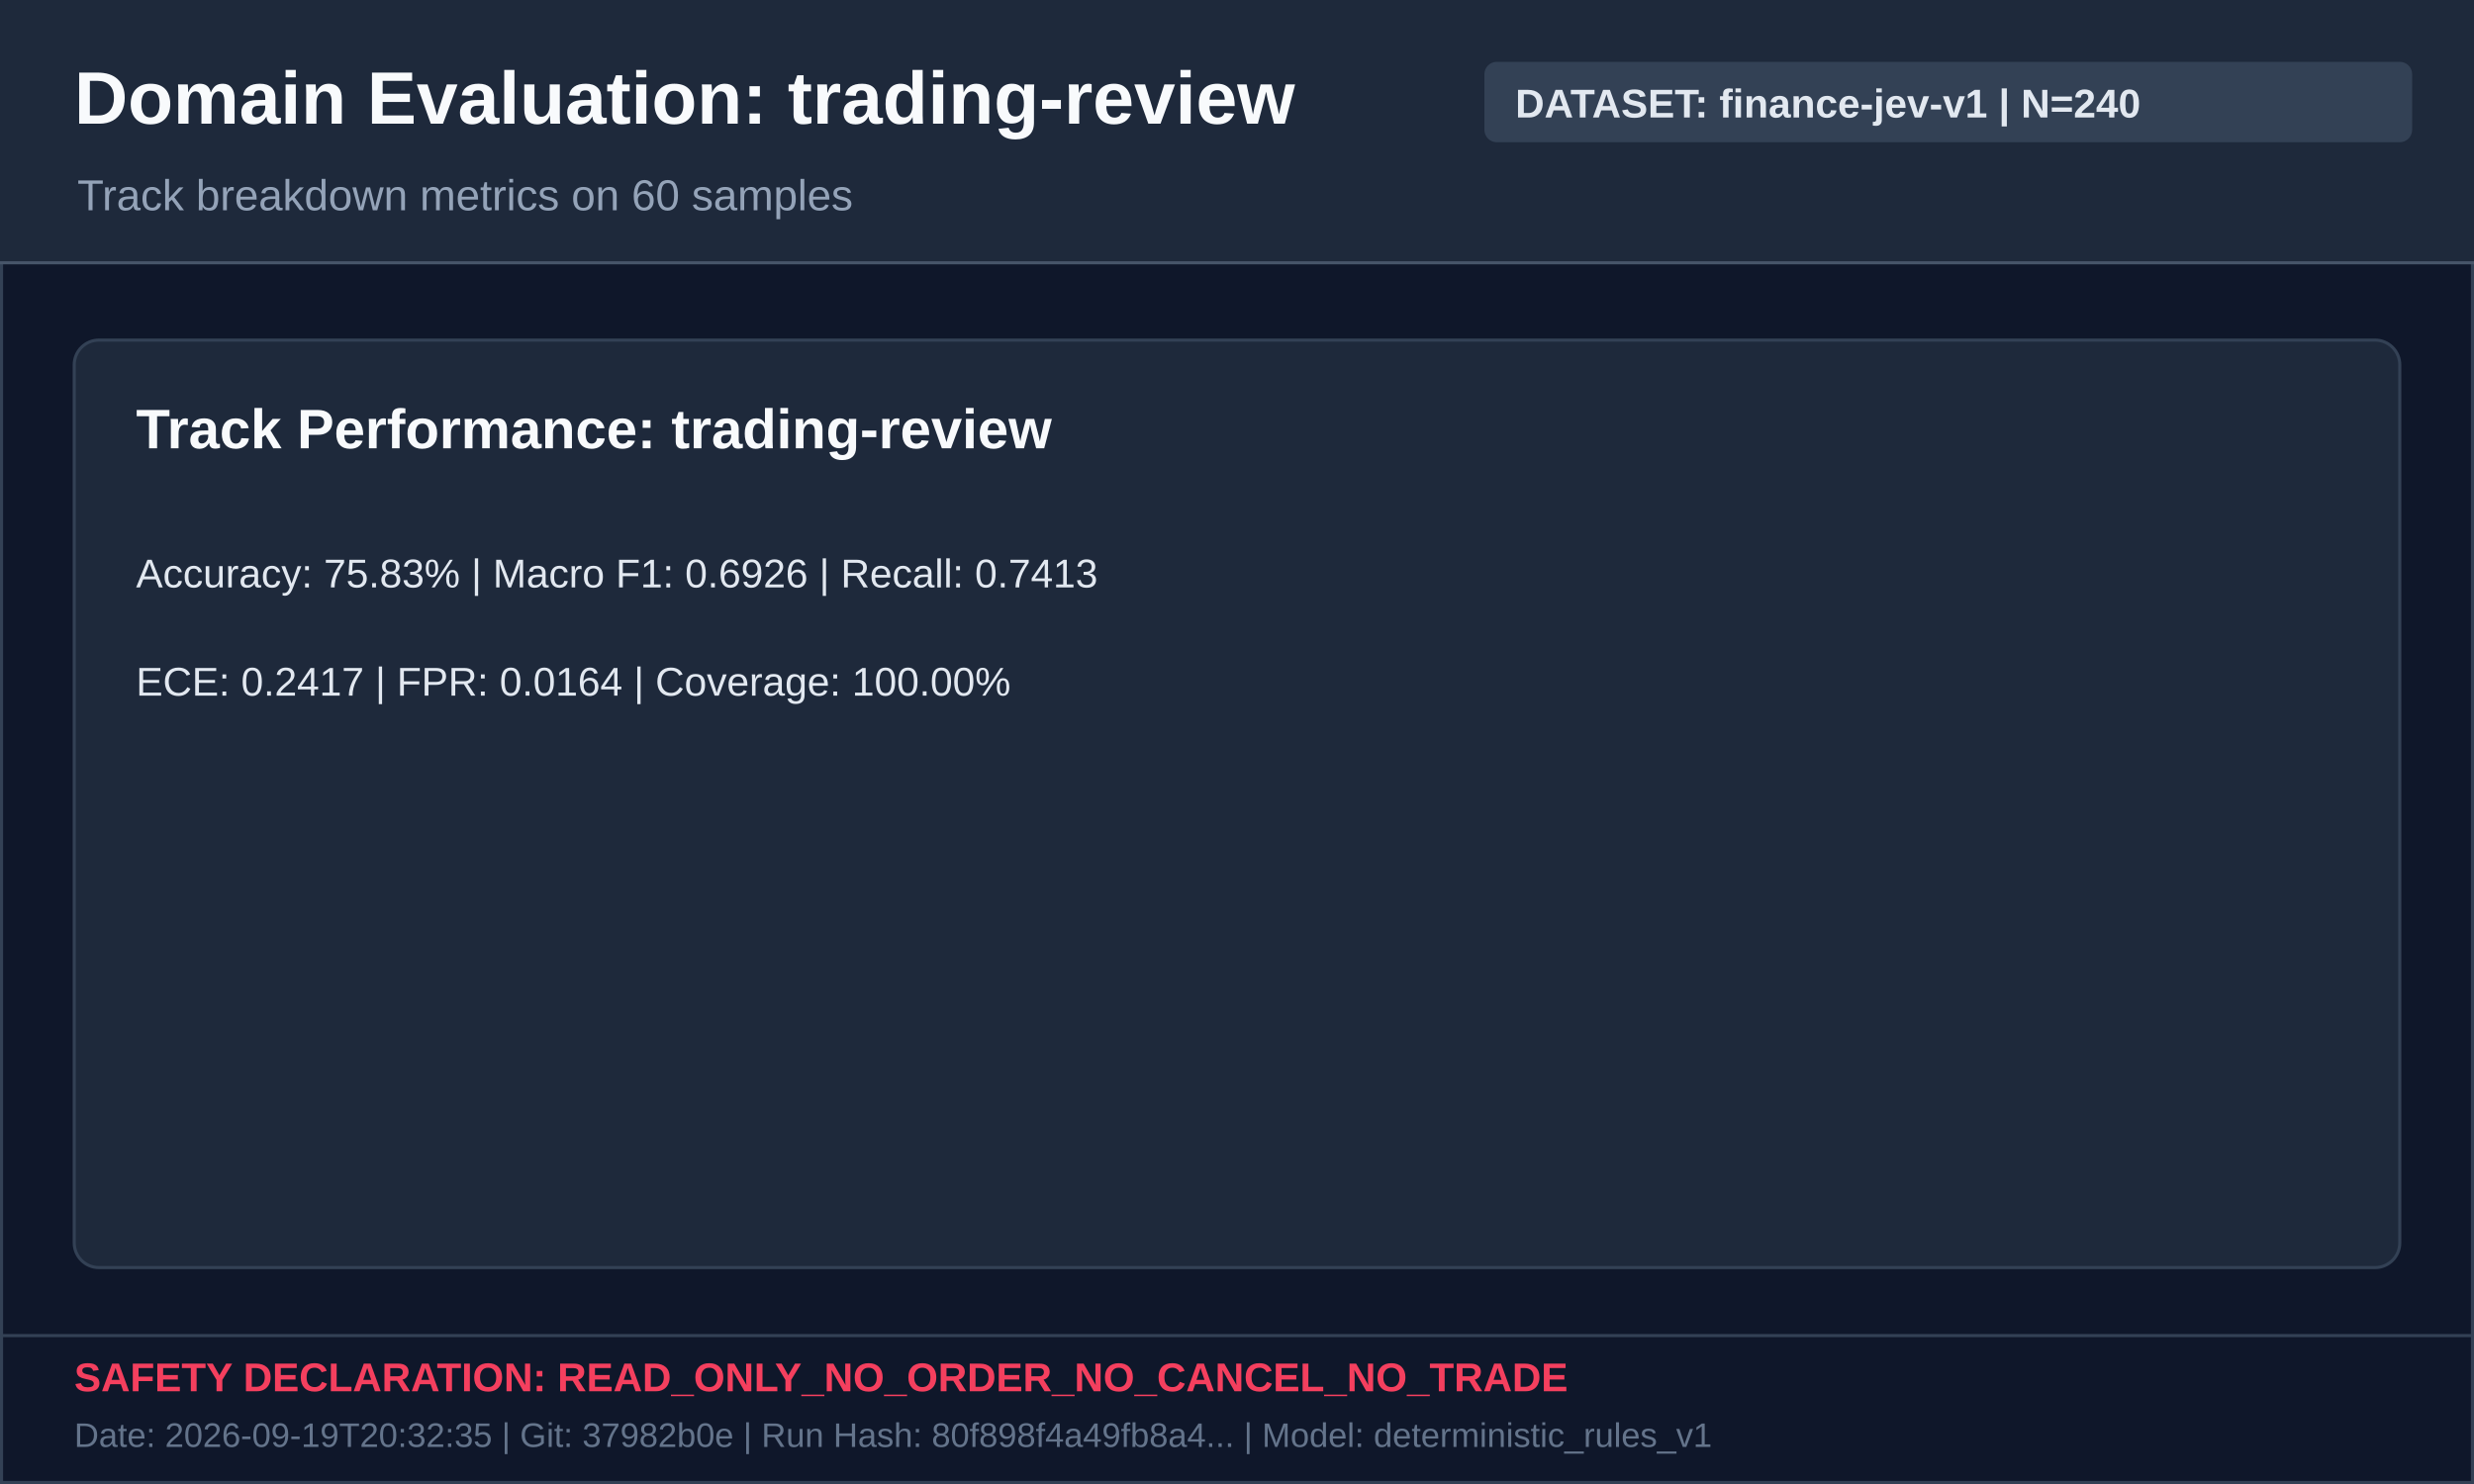
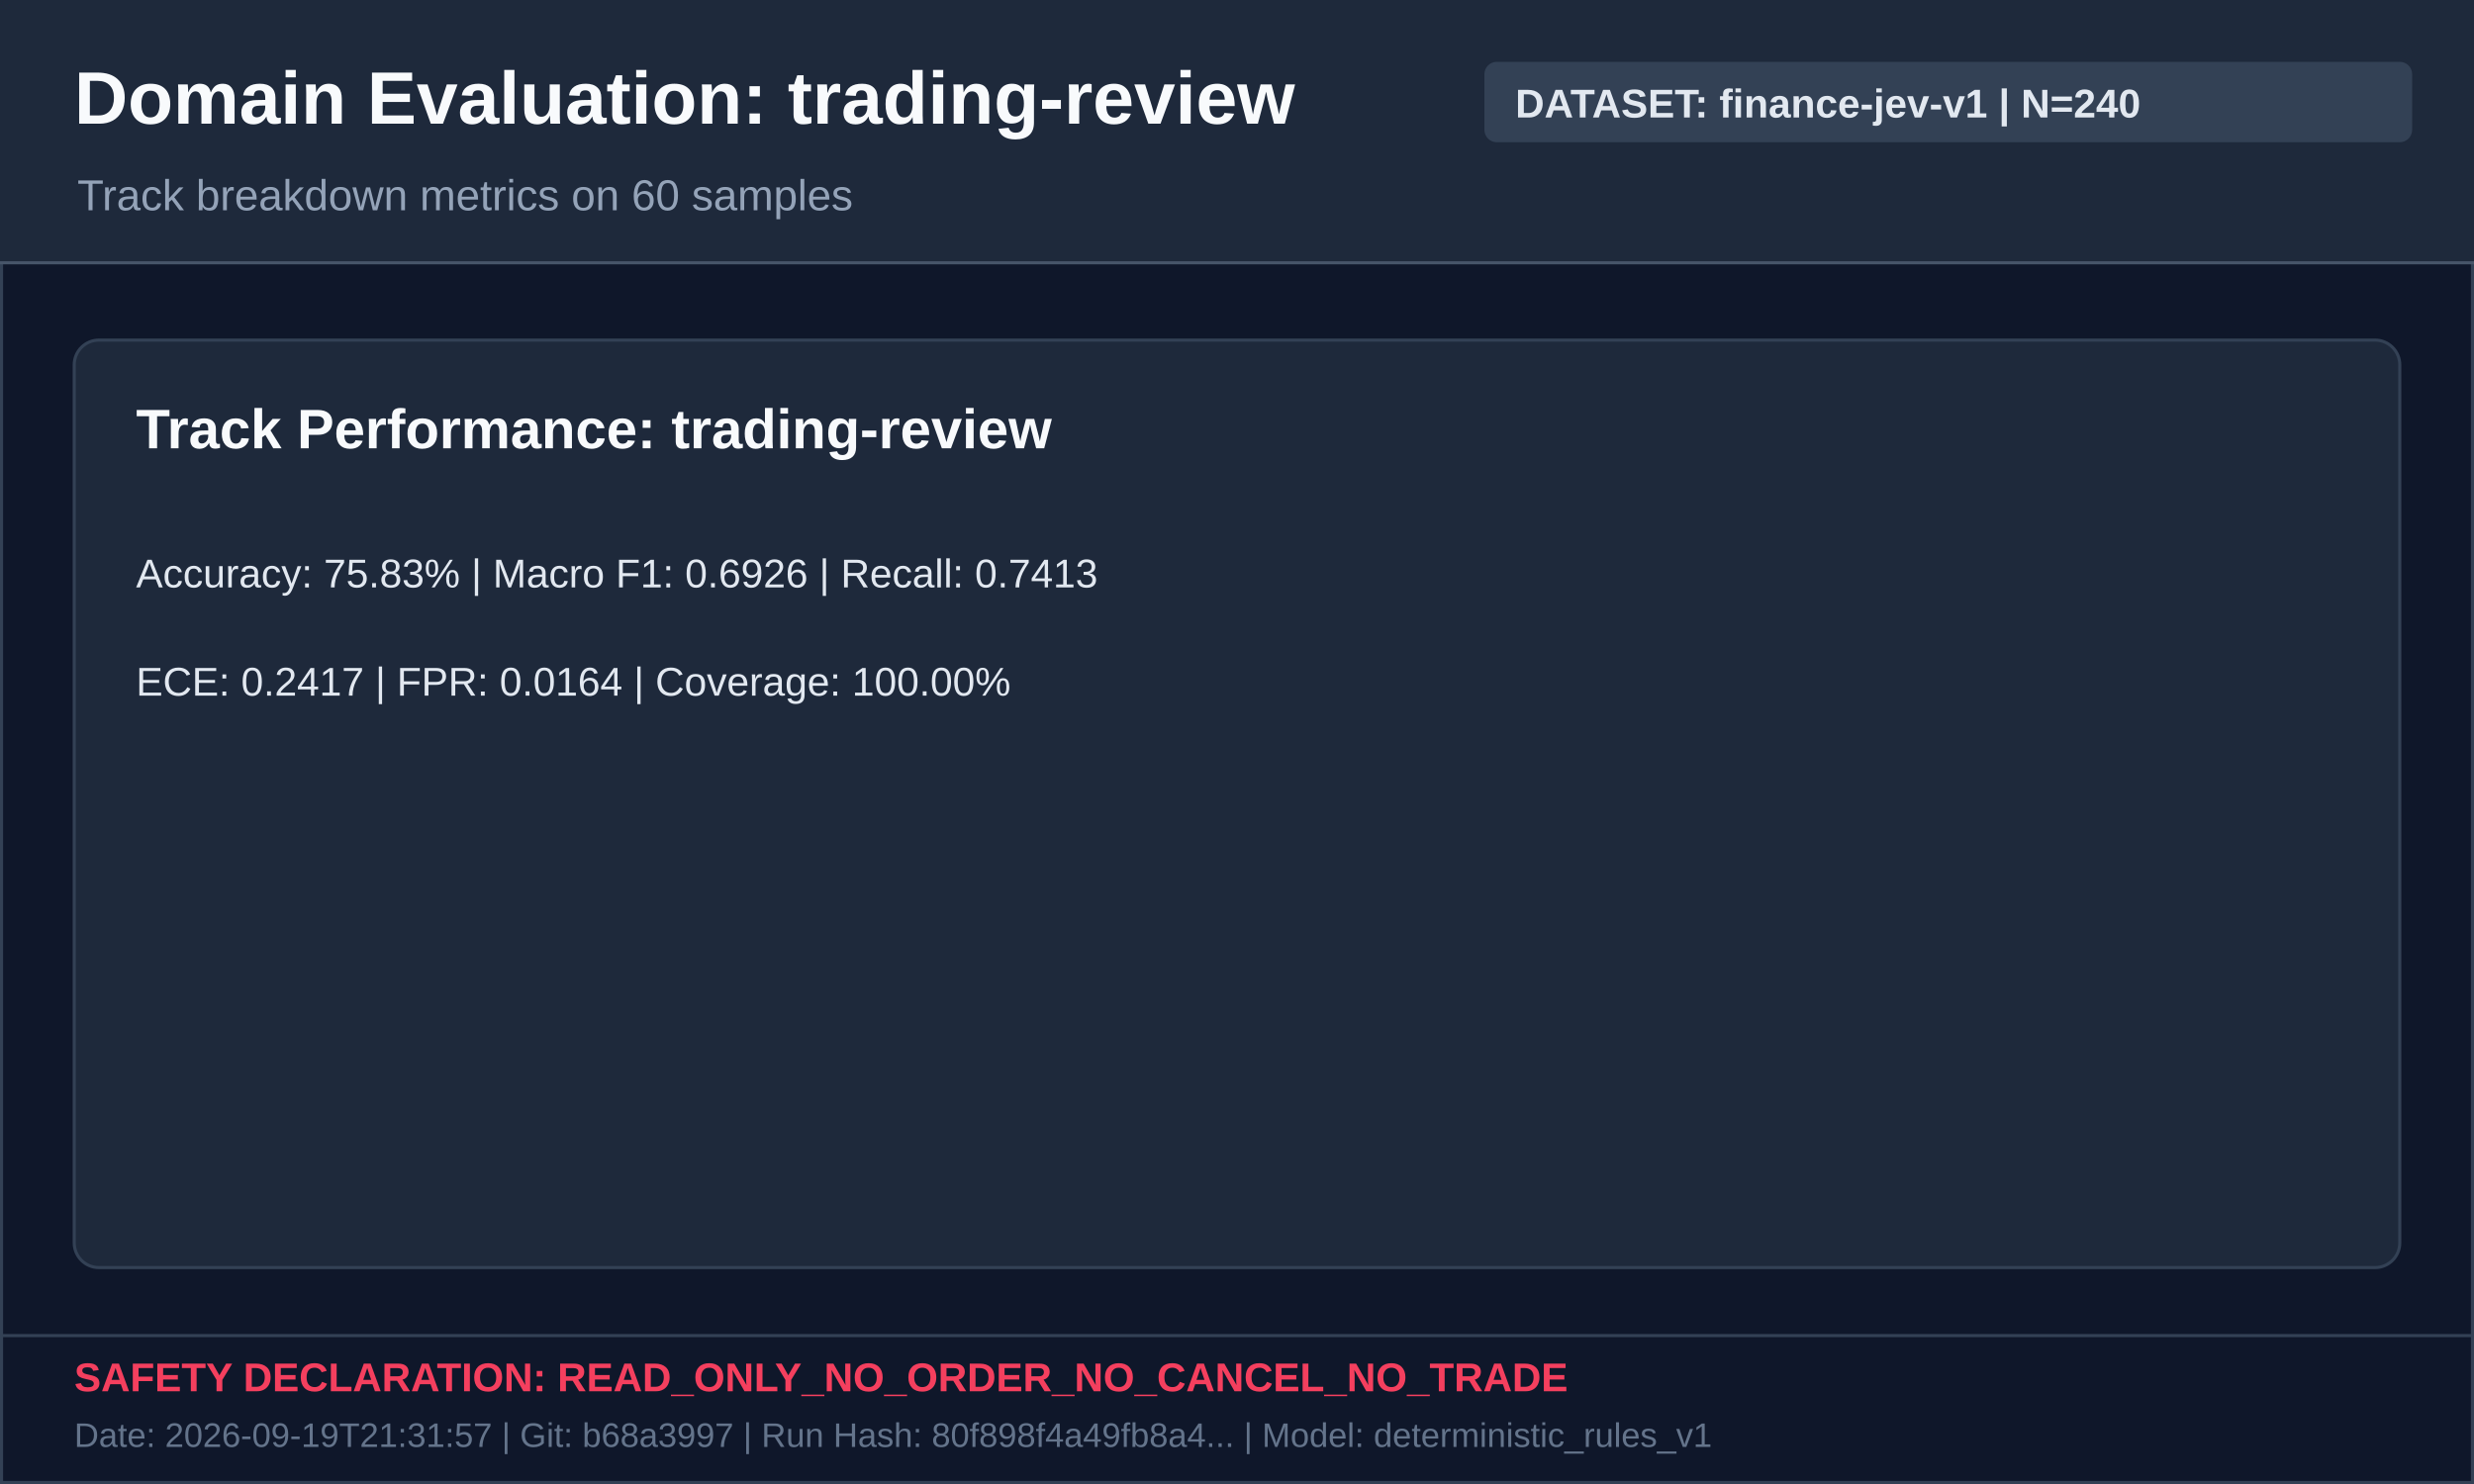
<svg xmlns="http://www.w3.org/2000/svg" width="800" height="480" viewBox="0 0 800 480">
  <style>
    .title { font-family: -apple-system, BlinkMacSystemFont, 'Segoe UI', Arial, sans-serif; font-size: 24px; font-weight: bold; fill: #f8fafc; }
    .subtitle { font-family: -apple-system, BlinkMacSystemFont, 'Segoe UI', Arial, sans-serif; font-size: 14px; fill: #94a3b8; }
    .heading { font-family: -apple-system, BlinkMacSystemFont, 'Segoe UI', Arial, sans-serif; font-size: 18px; font-weight: bold; fill: #f8fafc; }
    .body { font-family: -apple-system, BlinkMacSystemFont, 'Segoe UI', Arial, sans-serif; font-size: 13px; fill: #e2e8f0; }
    .meta { font-family: -apple-system, BlinkMacSystemFont, 'Segoe UI', Arial, sans-serif; font-size: 11px; fill: #64748b; }
    .safety { font-family: -apple-system, BlinkMacSystemFont, 'Segoe UI', Arial, sans-serif; font-size: 13px; font-weight: bold; fill: #f43f5e; }
  </style>
  <rect width="800" height="480" fill="#0f172a" stroke="#334155" stroke-width="2" />
  <rect width="800" height="85" fill="#1e293b" />
  <line x1="0" y1="85" x2="800" y2="85" stroke="#475569" stroke-width="1" />
  <rect x="480" y="20" width="300" height="26" rx="4" fill="#334155" />
  <text x="490" y="38" class="body" font-weight="bold">DATASET: finance-jev-v1 | N=240</text>
  <text x="24" y="40" class="title">Domain Evaluation: trading-review</text>
  <text x="25" y="68" class="subtitle">Track breakdown metrics on 60 samples</text>
  <rect x="24" y="110" width="752" height="300" rx="8" fill="#1e293b" stroke="#334155" />
  <text x="44" y="145" class="heading">Track Performance: trading-review</text>
  <text x="44" y="190" class="body">Accuracy: 75.83%  |  Macro F1: 0.6926  |  Recall: 0.7413</text>
  <text x="44" y="225" class="body">ECE: 0.2417  |  FPR: 0.0164  |  Coverage: 100.00%</text>
  <line x1="0" y1="432" x2="800" y2="432" stroke="#334155" stroke-width="1" />
  <text x="24" y="450" class="safety">SAFETY DECLARATION: READ_ONLY_NO_ORDER_NO_CANCEL_NO_TRADE</text>
-   <text x="24" y="468" class="meta">Date: 2026-09-19T20:32:35 | Git: 37982b0e | Run Hash: 80f898f4a49fb8a4... | Model: deterministic_rules_v1</text>
+   <text x="24" y="468" class="meta">Date: 2026-09-19T21:31:57 | Git: b68a3997 | Run Hash: 80f898f4a49fb8a4... | Model: deterministic_rules_v1</text>
</svg>
